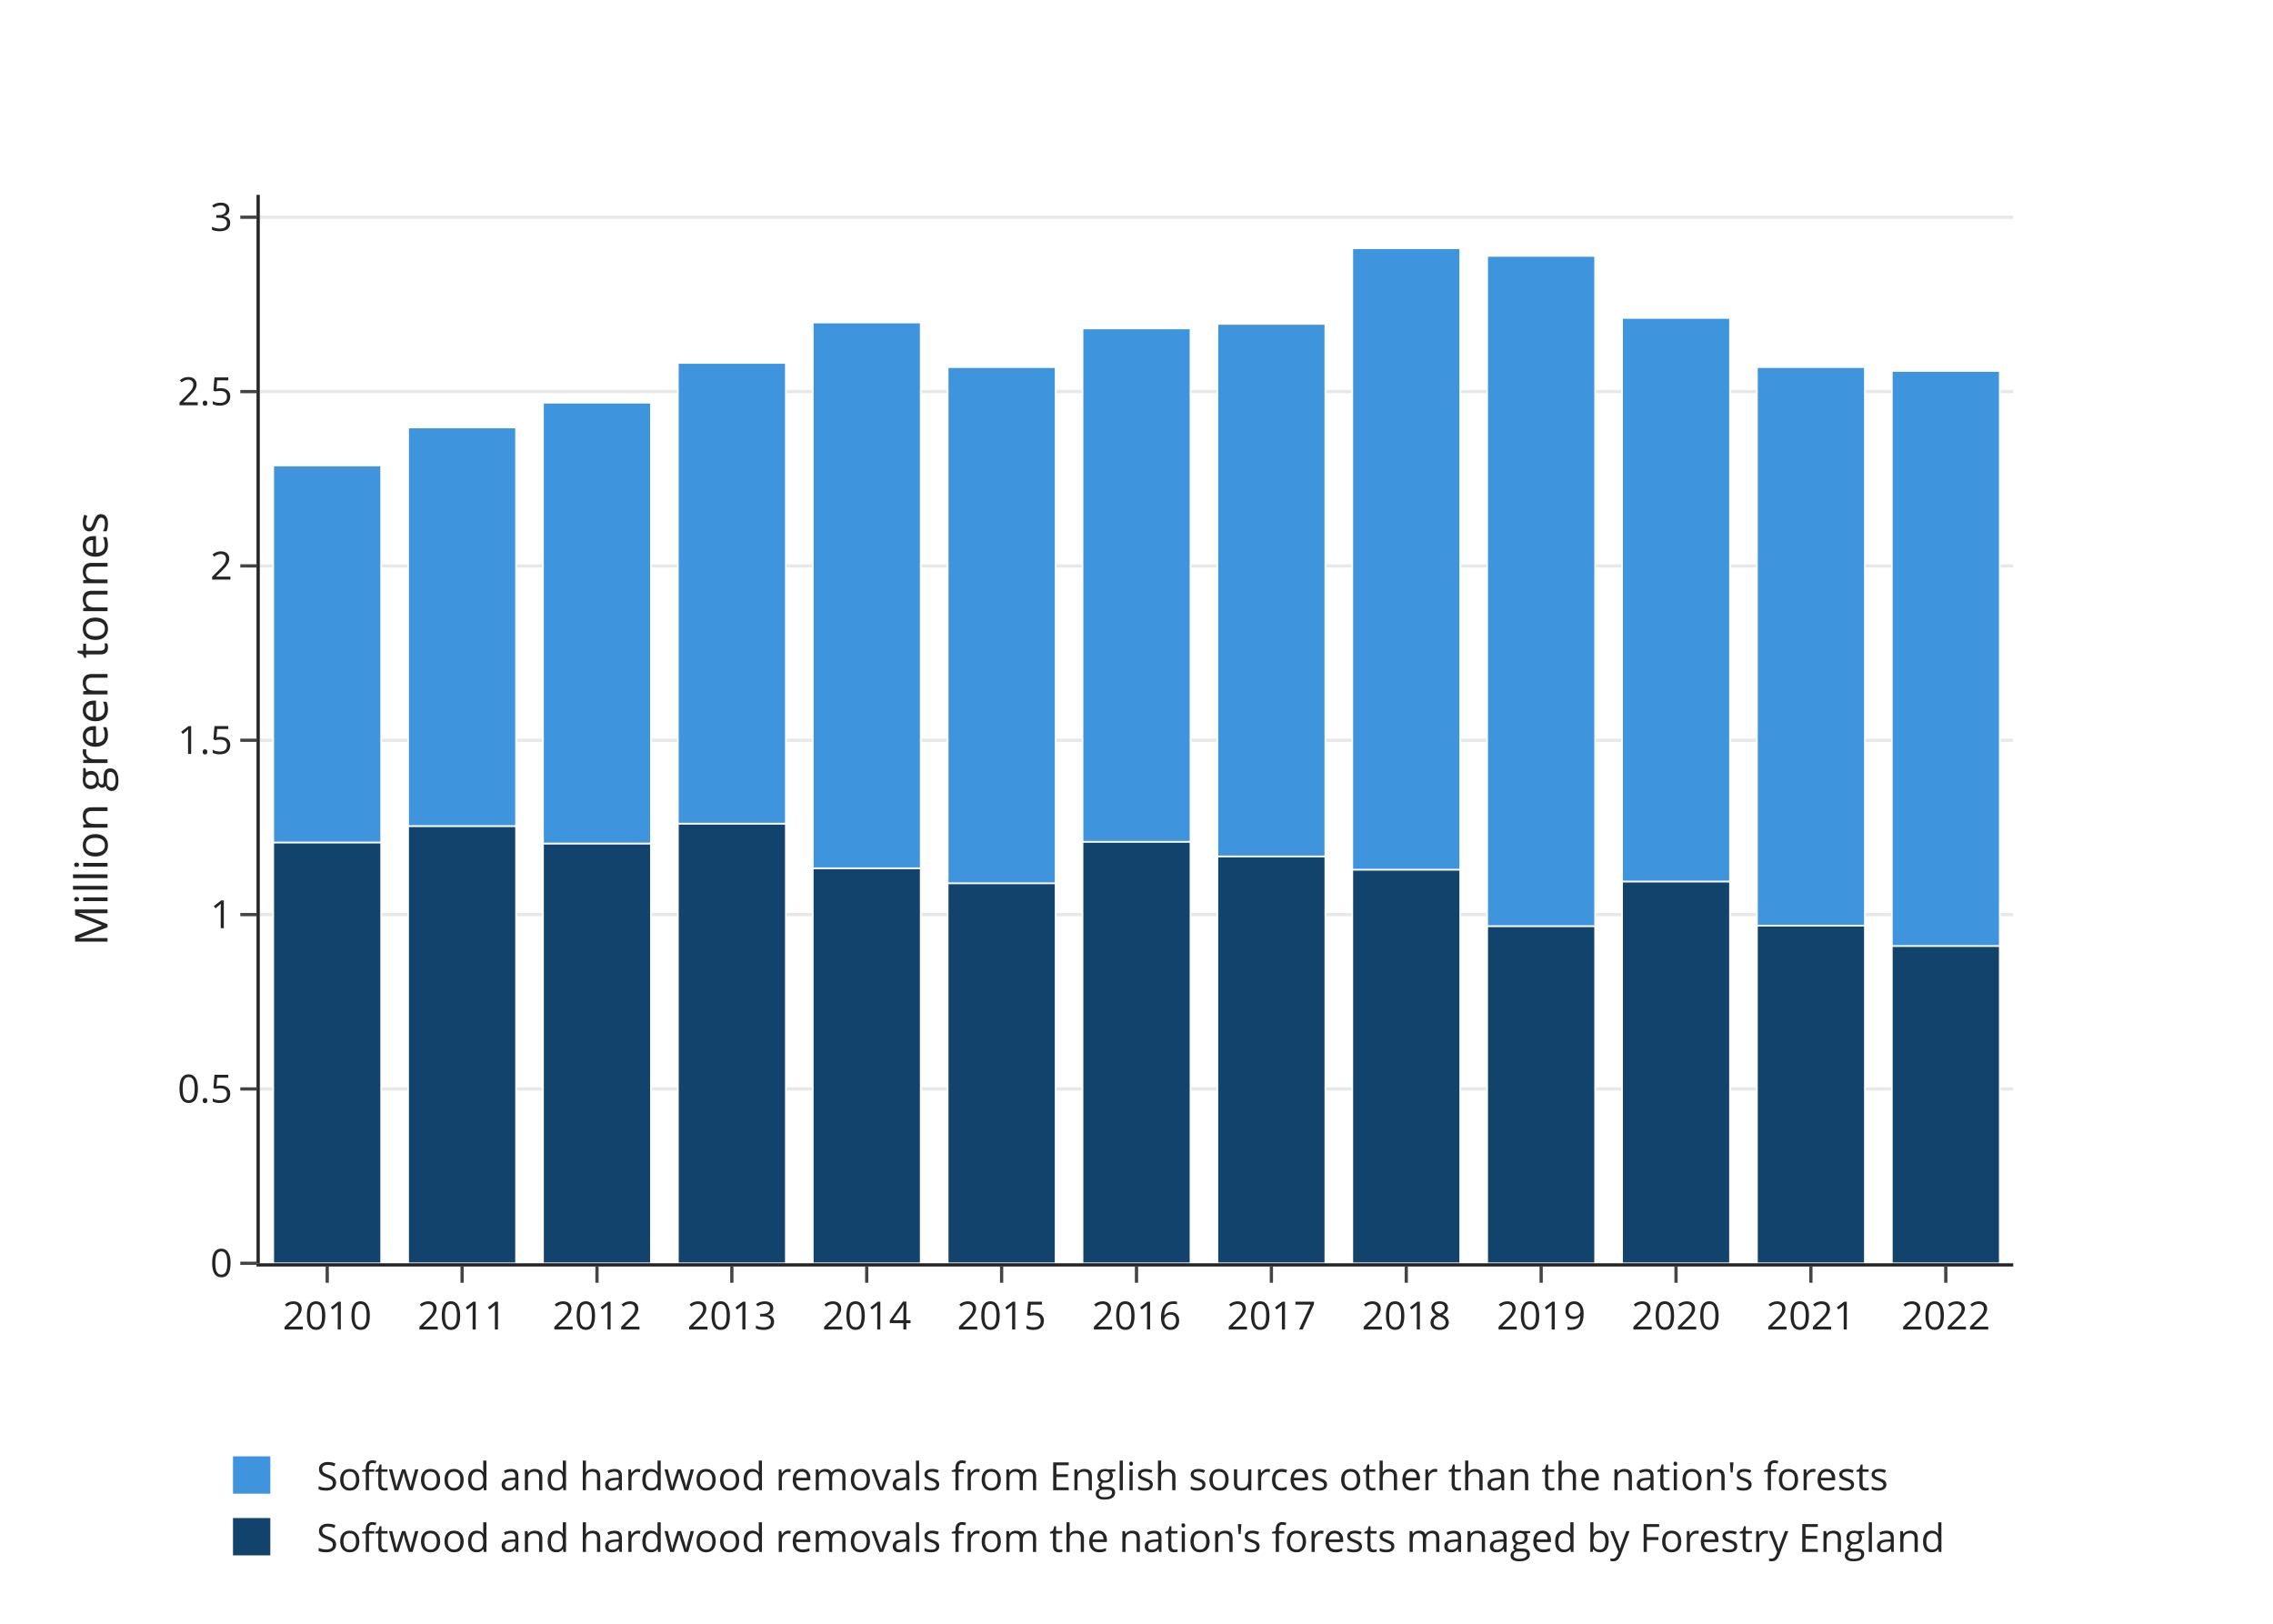
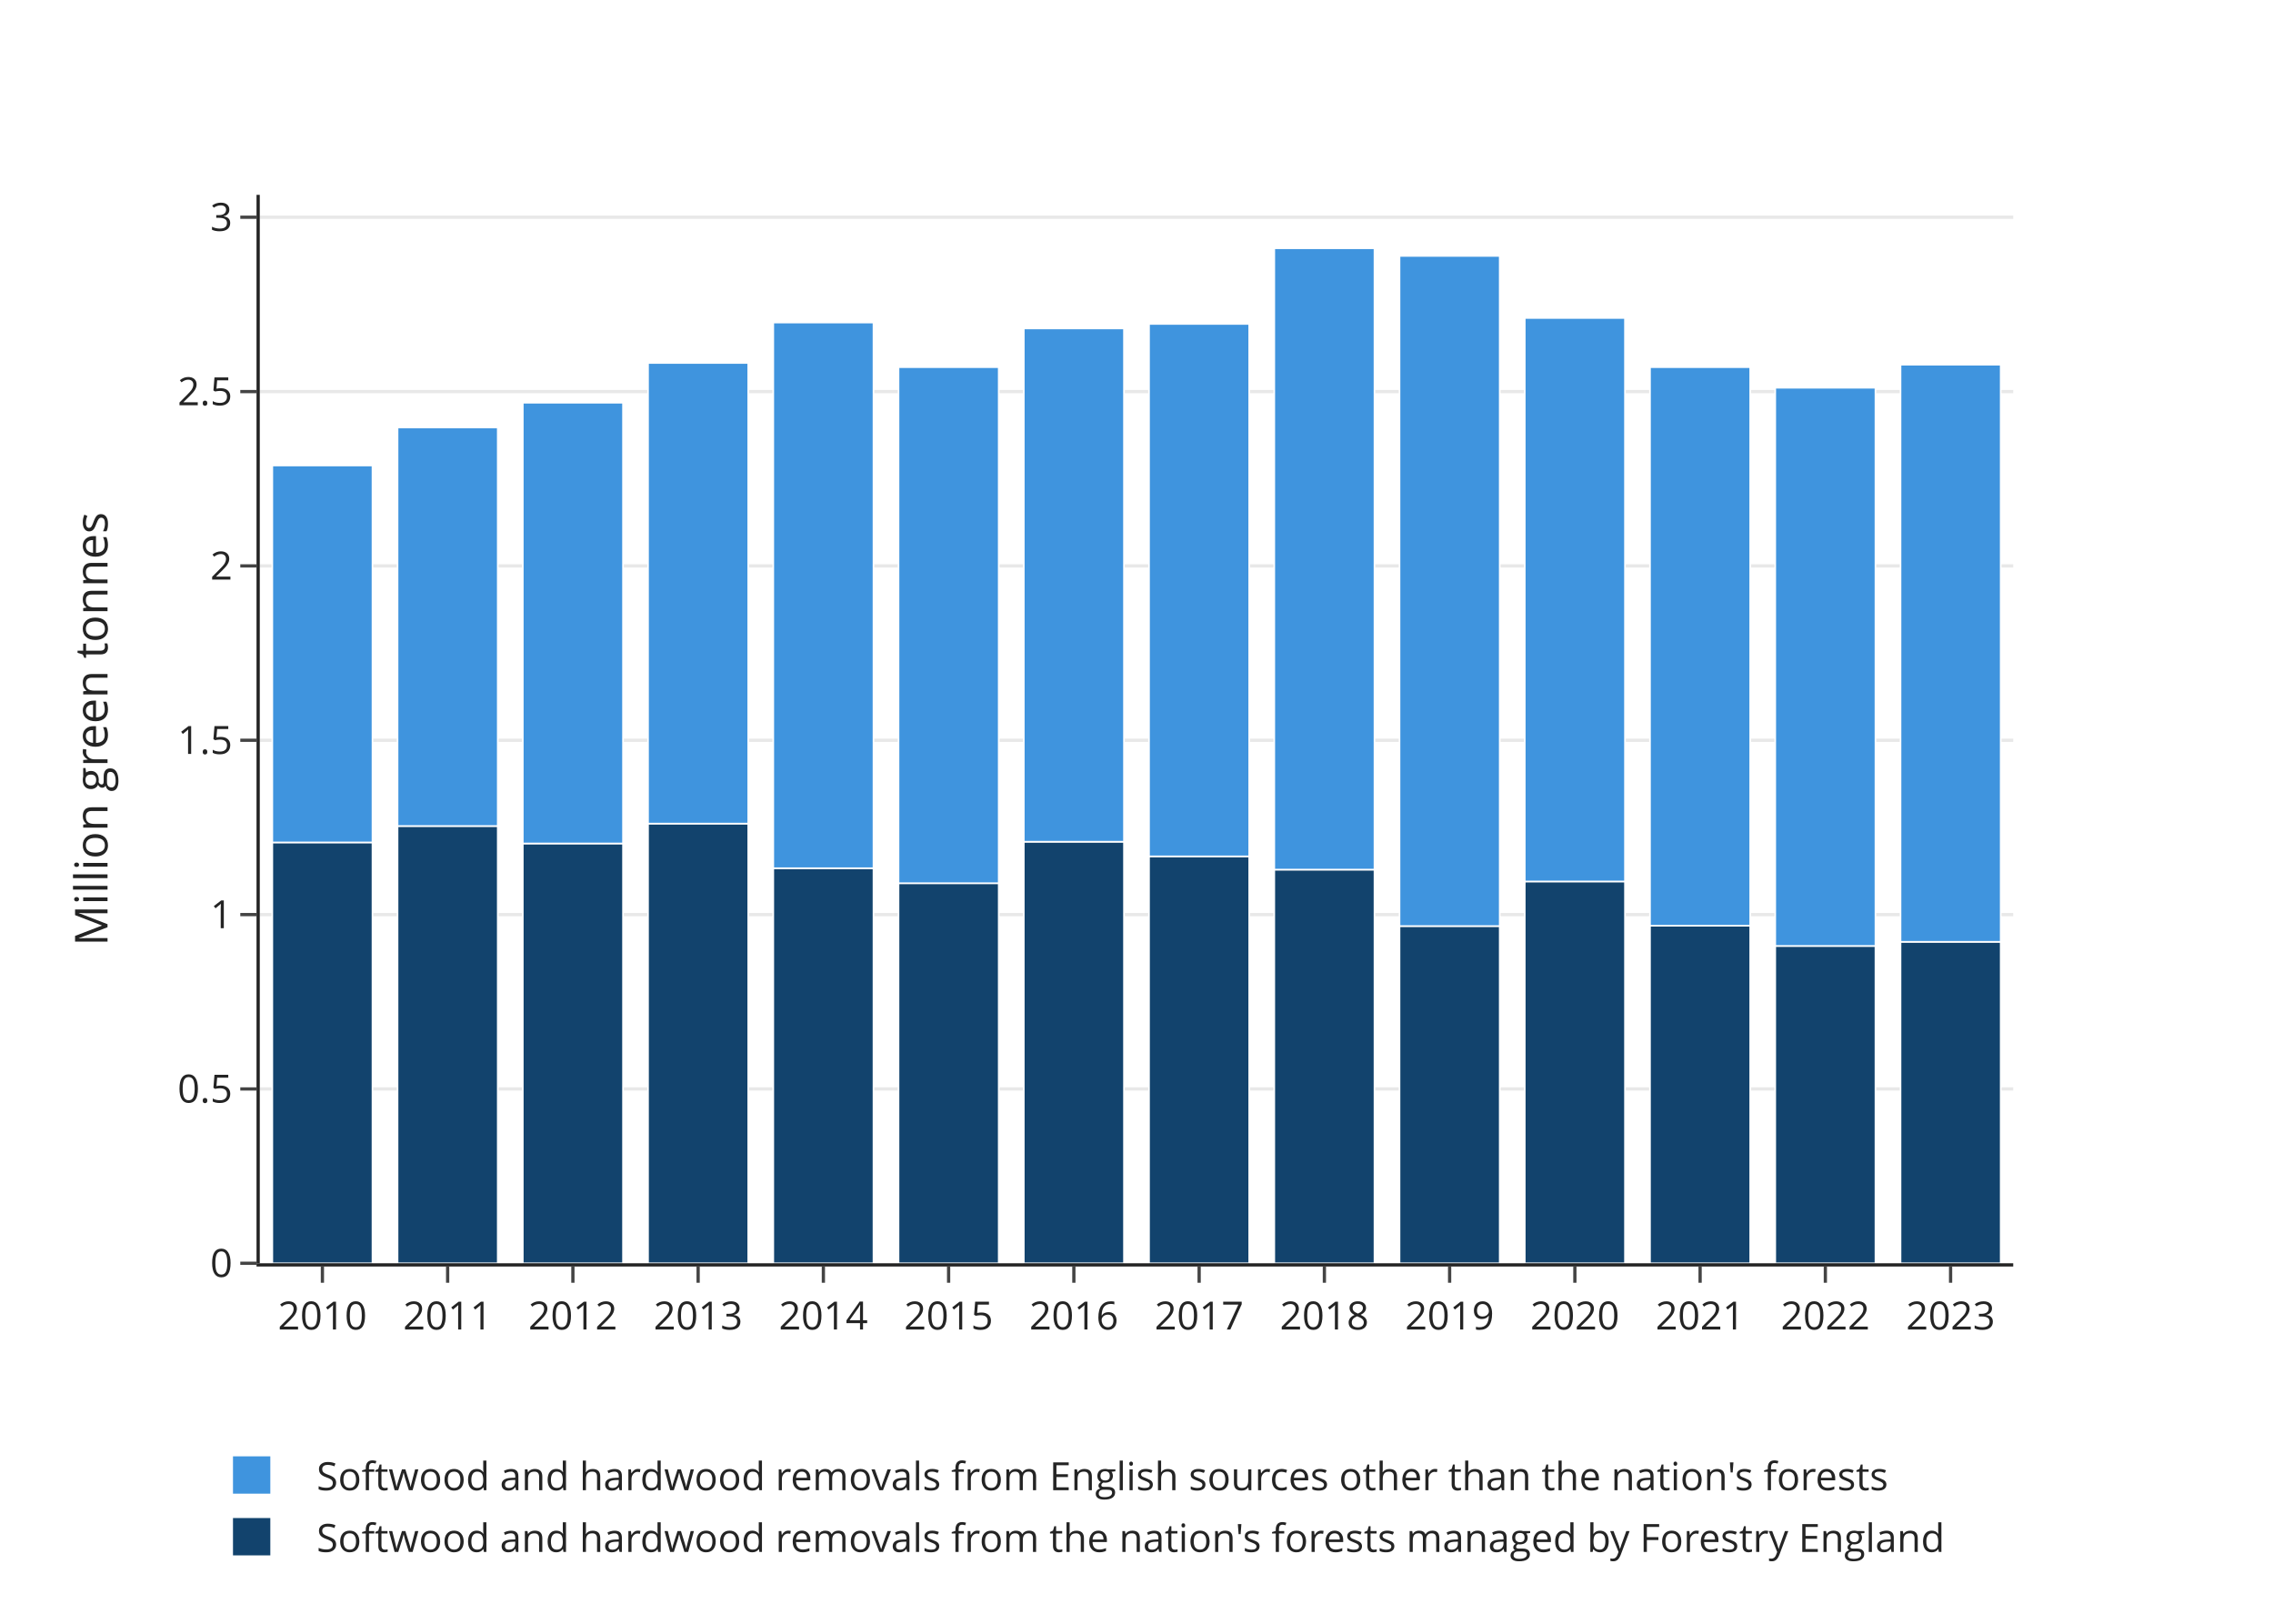
<svg xmlns="http://www.w3.org/2000/svg" class="main-svg" width="700" height="500" style="" viewBox="0 0 700 500">
  <rect x="0" y="0" width="700" height="500" style="fill: rgb(255, 255, 255); fill-opacity: 1;" />
-   <defs id="defs-d0f15a">
+   <defs id="defs-a31f46">
    <g class="clips">
-       <clipPath id="clipd0f15axyplot" class="plotclip">
+       <clipPath id="clipa31f46xyplot" class="plotclip">
        <rect width="540" height="329" />
      </clipPath>
-       <clipPath class="axesclip" id="clipd0f15ax">
+       <clipPath class="axesclip" id="clipa31f46x">
        <rect x="80" y="0" width="540" height="500" />
      </clipPath>
-       <clipPath class="axesclip" id="clipd0f15ay">
+       <clipPath class="axesclip" id="clipa31f46y">
        <rect x="0" y="60" width="700" height="329" />
      </clipPath>
-       <clipPath class="axesclip" id="clipd0f15axy">
+       <clipPath class="axesclip" id="clipa31f46xy">
        <rect x="80" y="60" width="540" height="329" />
      </clipPath>
    </g>
    <g class="gradients" />
    <g class="patterns" />
  </defs>
  <g class="bglayer" />
  <g class="layer-below">
    <g class="imagelayer" />
    <g class="shapelayer" />
  </g>
  <g class="cartesianlayer">
    <g class="subplot xy">
      <g class="layer-subplot">
        <g class="shapelayer" />
        <g class="imagelayer" />
      </g>
      <g class="minor-gridlayer">
        <g class="x" />
        <g class="y" />
      </g>
      <g class="gridlayer">
        <g class="x" />
        <g class="y">
          <path class="ygrid crisp" transform="translate(0,335.32)" d="M80,0h540" style="stroke: rgb(232, 232, 232); stroke-opacity: 1; stroke-width: 1px;" />
          <path class="ygrid crisp" transform="translate(0,281.63)" d="M80,0h540" style="stroke: rgb(232, 232, 232); stroke-opacity: 1; stroke-width: 1px;" />
          <path class="ygrid crisp" transform="translate(0,227.95)" d="M80,0h540" style="stroke: rgb(232, 232, 232); stroke-opacity: 1; stroke-width: 1px;" />
          <path class="ygrid crisp" transform="translate(0,174.26)" d="M80,0h540" style="stroke: rgb(232, 232, 232); stroke-opacity: 1; stroke-width: 1px;" />
          <path class="ygrid crisp" transform="translate(0,120.58)" d="M80,0h540" style="stroke: rgb(232, 232, 232); stroke-opacity: 1; stroke-width: 1px;" />
          <path class="ygrid crisp" transform="translate(0,66.89)" d="M80,0h540" style="stroke: rgb(232, 232, 232); stroke-opacity: 1; stroke-width: 1px;" />
        </g>
      </g>
      <g class="zerolinelayer" />
      <g class="layer-between">
        <g class="shapelayer" />
        <g class="imagelayer" />
      </g>
      <path class="xlines-below" />
      <path class="ylines-below" />
      <g class="overlines-below" />
      <g class="xaxislayer-below" />
      <g class="yaxislayer-below" />
      <g class="overaxes-below" />
      <g class="overplot">
-         <g class="xy" transform="translate(80,60)" clip-path="url(#clipd0f15axyplot)">
+         <g class="xy" transform="translate(80,60)" clip-path="url(#clipa31f46xyplot)">
          <g class="barlayer mlayer">
            <g class="trace bars" style="opacity: 1;">
              <g class="points">
                <g class="point">
-                   <path d="M4.15,329V199.41H37.38V329Z" style="vector-effect: none; opacity: 1; stroke-width: 0.5px; fill: rgb(18, 67, 109); fill-opacity: 1; stroke: rgb(255, 255, 255); stroke-opacity: 1;" />
-                 </g>
-                 <g class="point">
-                   <path d="M45.69,329V194.36H78.92V329Z" style="vector-effect: none; opacity: 1; stroke-width: 0.5px; fill: rgb(18, 67, 109); fill-opacity: 1; stroke: rgb(255, 255, 255); stroke-opacity: 1;" />
-                 </g>
-                 <g class="point">
-                   <path d="M87.23,329V199.73H120.46V329Z" style="vector-effect: none; opacity: 1; stroke-width: 0.5px; fill: rgb(18, 67, 109); fill-opacity: 1; stroke: rgb(255, 255, 255); stroke-opacity: 1;" />
-                 </g>
-                 <g class="point">
-                   <path d="M128.77,329V193.61H162V329Z" style="vector-effect: none; opacity: 1; stroke-width: 0.5px; fill: rgb(18, 67, 109); fill-opacity: 1; stroke: rgb(255, 255, 255); stroke-opacity: 1;" />
-                 </g>
-                 <g class="point">
-                   <path d="M170.31,329V207.35H203.54V329Z" style="vector-effect: none; opacity: 1; stroke-width: 0.5px; fill: rgb(18, 67, 109); fill-opacity: 1; stroke: rgb(255, 255, 255); stroke-opacity: 1;" />
-                 </g>
-                 <g class="point">
-                   <path d="M211.85,329V211.97H245.08V329Z" style="vector-effect: none; opacity: 1; stroke-width: 0.5px; fill: rgb(18, 67, 109); fill-opacity: 1; stroke: rgb(255, 255, 255); stroke-opacity: 1;" />
-                 </g>
-                 <g class="point">
-                   <path d="M253.38,329V199.19H286.62V329Z" style="vector-effect: none; opacity: 1; stroke-width: 0.5px; fill: rgb(18, 67, 109); fill-opacity: 1; stroke: rgb(255, 255, 255); stroke-opacity: 1;" />
-                 </g>
-                 <g class="point">
-                   <path d="M294.92,329V203.7H328.15V329Z" style="vector-effect: none; opacity: 1; stroke-width: 0.5px; fill: rgb(18, 67, 109); fill-opacity: 1; stroke: rgb(255, 255, 255); stroke-opacity: 1;" />
-                 </g>
-                 <g class="point">
-                   <path d="M336.46,329V207.78H369.69V329Z" style="vector-effect: none; opacity: 1; stroke-width: 0.5px; fill: rgb(18, 67, 109); fill-opacity: 1; stroke: rgb(255, 255, 255); stroke-opacity: 1;" />
-                 </g>
-                 <g class="point">
-                   <path d="M378,329V225.17H411.23V329Z" style="vector-effect: none; opacity: 1; stroke-width: 0.5px; fill: rgb(18, 67, 109); fill-opacity: 1; stroke: rgb(255, 255, 255); stroke-opacity: 1;" />
-                 </g>
-                 <g class="point">
-                   <path d="M419.54,329V211.43H452.77V329Z" style="vector-effect: none; opacity: 1; stroke-width: 0.5px; fill: rgb(18, 67, 109); fill-opacity: 1; stroke: rgb(255, 255, 255); stroke-opacity: 1;" />
-                 </g>
-                 <g class="point">
-                   <path d="M461.08,329V225.07H494.31V329Z" style="vector-effect: none; opacity: 1; stroke-width: 0.5px; fill: rgb(18, 67, 109); fill-opacity: 1; stroke: rgb(255, 255, 255); stroke-opacity: 1;" />
-                 </g>
-                 <g class="point">
-                   <path d="M502.62,329V231.29H535.85V329Z" style="vector-effect: none; opacity: 1; stroke-width: 0.5px; fill: rgb(18, 67, 109); fill-opacity: 1; stroke: rgb(255, 255, 255); stroke-opacity: 1;" />
+                   <path d="M3.86,329V199.41H34.71V329Z" style="vector-effect: none; opacity: 1; stroke-width: 0.5px; fill: rgb(18, 67, 109); fill-opacity: 1; stroke: rgb(255, 255, 255); stroke-opacity: 1;" />
+                 </g>
+                 <g class="point">
+                   <path d="M42.43,329V194.36H73.29V329Z" style="vector-effect: none; opacity: 1; stroke-width: 0.5px; fill: rgb(18, 67, 109); fill-opacity: 1; stroke: rgb(255, 255, 255); stroke-opacity: 1;" />
+                 </g>
+                 <g class="point">
+                   <path d="M81,329V199.73H111.86V329Z" style="vector-effect: none; opacity: 1; stroke-width: 0.5px; fill: rgb(18, 67, 109); fill-opacity: 1; stroke: rgb(255, 255, 255); stroke-opacity: 1;" />
+                 </g>
+                 <g class="point">
+                   <path d="M119.57,329V193.61H150.43V329Z" style="vector-effect: none; opacity: 1; stroke-width: 0.5px; fill: rgb(18, 67, 109); fill-opacity: 1; stroke: rgb(255, 255, 255); stroke-opacity: 1;" />
+                 </g>
+                 <g class="point">
+                   <path d="M158.14,329V207.35H189V329Z" style="vector-effect: none; opacity: 1; stroke-width: 0.5px; fill: rgb(18, 67, 109); fill-opacity: 1; stroke: rgb(255, 255, 255); stroke-opacity: 1;" />
+                 </g>
+                 <g class="point">
+                   <path d="M196.71,329V211.97H227.57V329Z" style="vector-effect: none; opacity: 1; stroke-width: 0.5px; fill: rgb(18, 67, 109); fill-opacity: 1; stroke: rgb(255, 255, 255); stroke-opacity: 1;" />
+                 </g>
+                 <g class="point">
+                   <path d="M235.29,329V199.19H266.14V329Z" style="vector-effect: none; opacity: 1; stroke-width: 0.5px; fill: rgb(18, 67, 109); fill-opacity: 1; stroke: rgb(255, 255, 255); stroke-opacity: 1;" />
+                 </g>
+                 <g class="point">
+                   <path d="M273.86,329V203.7H304.71V329Z" style="vector-effect: none; opacity: 1; stroke-width: 0.5px; fill: rgb(18, 67, 109); fill-opacity: 1; stroke: rgb(255, 255, 255); stroke-opacity: 1;" />
+                 </g>
+                 <g class="point">
+                   <path d="M312.43,329V207.78H343.29V329Z" style="vector-effect: none; opacity: 1; stroke-width: 0.5px; fill: rgb(18, 67, 109); fill-opacity: 1; stroke: rgb(255, 255, 255); stroke-opacity: 1;" />
+                 </g>
+                 <g class="point">
+                   <path d="M351,329V225.17H381.86V329Z" style="vector-effect: none; opacity: 1; stroke-width: 0.5px; fill: rgb(18, 67, 109); fill-opacity: 1; stroke: rgb(255, 255, 255); stroke-opacity: 1;" />
+                 </g>
+                 <g class="point">
+                   <path d="M389.57,329V211.43H420.43V329Z" style="vector-effect: none; opacity: 1; stroke-width: 0.5px; fill: rgb(18, 67, 109); fill-opacity: 1; stroke: rgb(255, 255, 255); stroke-opacity: 1;" />
+                 </g>
+                 <g class="point">
+                   <path d="M428.14,329V225.07H459V329Z" style="vector-effect: none; opacity: 1; stroke-width: 0.5px; fill: rgb(18, 67, 109); fill-opacity: 1; stroke: rgb(255, 255, 255); stroke-opacity: 1;" />
+                 </g>
+                 <g class="point">
+                   <path d="M466.71,329V231.29H497.57V329Z" style="vector-effect: none; opacity: 1; stroke-width: 0.5px; fill: rgb(18, 67, 109); fill-opacity: 1; stroke: rgb(255, 255, 255); stroke-opacity: 1;" />
+                 </g>
+                 <g class="point">
+                   <path d="M505.29,329V230.01H536.14V329Z" style="vector-effect: none; opacity: 1; stroke-width: 0.5px; fill: rgb(18, 67, 109); fill-opacity: 1; stroke: rgb(255, 255, 255); stroke-opacity: 1;" />
                </g>
              </g>
            </g>
            <g class="trace bars" style="opacity: 1;">
              <g class="points">
                <g class="point">
-                   <path d="M4.15,199.41V83.34H37.38V199.41Z" style="vector-effect: none; opacity: 1; stroke-width: 0.5px; fill: rgb(63, 148, 222); fill-opacity: 1; stroke: rgb(255, 255, 255); stroke-opacity: 1;" />
-                 </g>
-                 <g class="point">
-                   <path d="M45.69,194.36V71.64H78.92V194.36Z" style="vector-effect: none; opacity: 1; stroke-width: 0.5px; fill: rgb(63, 148, 222); fill-opacity: 1; stroke: rgb(255, 255, 255); stroke-opacity: 1;" />
-                 </g>
-                 <g class="point">
-                   <path d="M87.23,199.73V64.01H120.46V199.73Z" style="vector-effect: none; opacity: 1; stroke-width: 0.5px; fill: rgb(63, 148, 222); fill-opacity: 1; stroke: rgb(255, 255, 255); stroke-opacity: 1;" />
-                 </g>
-                 <g class="point">
-                   <path d="M128.77,193.61V51.77H162V193.61Z" style="vector-effect: none; opacity: 1; stroke-width: 0.5px; fill: rgb(63, 148, 222); fill-opacity: 1; stroke: rgb(255, 255, 255); stroke-opacity: 1;" />
-                 </g>
-                 <g class="point">
-                   <path d="M170.31,207.35V39.32H203.54V207.35Z" style="vector-effect: none; opacity: 1; stroke-width: 0.5px; fill: rgb(63, 148, 222); fill-opacity: 1; stroke: rgb(255, 255, 255); stroke-opacity: 1;" />
-                 </g>
-                 <g class="point">
-                   <path d="M211.85,211.97V53.06H245.08V211.97Z" style="vector-effect: none; opacity: 1; stroke-width: 0.5px; fill: rgb(63, 148, 222); fill-opacity: 1; stroke: rgb(255, 255, 255); stroke-opacity: 1;" />
-                 </g>
-                 <g class="point">
-                   <path d="M253.38,199.19V41.14H286.62V199.19Z" style="vector-effect: none; opacity: 1; stroke-width: 0.5px; fill: rgb(63, 148, 222); fill-opacity: 1; stroke: rgb(255, 255, 255); stroke-opacity: 1;" />
-                 </g>
-                 <g class="point">
-                   <path d="M294.92,203.7V39.75H328.15V203.7Z" style="vector-effect: none; opacity: 1; stroke-width: 0.5px; fill: rgb(63, 148, 222); fill-opacity: 1; stroke: rgb(255, 255, 255); stroke-opacity: 1;" />
-                 </g>
-                 <g class="point">
-                   <path d="M336.46,207.78V16.45H369.69V207.78Z" style="vector-effect: none; opacity: 1; stroke-width: 0.5px; fill: rgb(63, 148, 222); fill-opacity: 1; stroke: rgb(255, 255, 255); stroke-opacity: 1;" />
-                 </g>
-                 <g class="point">
-                   <path d="M378,225.17V18.81H411.23V225.17Z" style="vector-effect: none; opacity: 1; stroke-width: 0.5px; fill: rgb(63, 148, 222); fill-opacity: 1; stroke: rgb(255, 255, 255); stroke-opacity: 1;" />
-                 </g>
-                 <g class="point">
-                   <path d="M419.54,211.43V37.92H452.77V211.43Z" style="vector-effect: none; opacity: 1; stroke-width: 0.5px; fill: rgb(63, 148, 222); fill-opacity: 1; stroke: rgb(255, 255, 255); stroke-opacity: 1;" />
-                 </g>
-                 <g class="point">
-                   <path d="M461.08,225.07V53.06H494.31V225.07Z" style="vector-effect: none; opacity: 1; stroke-width: 0.5px; fill: rgb(63, 148, 222); fill-opacity: 1; stroke: rgb(255, 255, 255); stroke-opacity: 1;" />
-                 </g>
-                 <g class="point">
-                   <path d="M502.62,231.29V54.24H535.85V231.29Z" style="vector-effect: none; opacity: 1; stroke-width: 0.5px; fill: rgb(63, 148, 222); fill-opacity: 1; stroke: rgb(255, 255, 255); stroke-opacity: 1;" />
+                   <path d="M3.86,199.41V83.34H34.71V199.41Z" style="vector-effect: none; opacity: 1; stroke-width: 0.5px; fill: rgb(63, 148, 222); fill-opacity: 1; stroke: rgb(255, 255, 255); stroke-opacity: 1;" />
+                 </g>
+                 <g class="point">
+                   <path d="M42.43,194.36V71.64H73.29V194.36Z" style="vector-effect: none; opacity: 1; stroke-width: 0.5px; fill: rgb(63, 148, 222); fill-opacity: 1; stroke: rgb(255, 255, 255); stroke-opacity: 1;" />
+                 </g>
+                 <g class="point">
+                   <path d="M81,199.73V64.01H111.86V199.73Z" style="vector-effect: none; opacity: 1; stroke-width: 0.5px; fill: rgb(63, 148, 222); fill-opacity: 1; stroke: rgb(255, 255, 255); stroke-opacity: 1;" />
+                 </g>
+                 <g class="point">
+                   <path d="M119.57,193.61V51.77H150.43V193.61Z" style="vector-effect: none; opacity: 1; stroke-width: 0.5px; fill: rgb(63, 148, 222); fill-opacity: 1; stroke: rgb(255, 255, 255); stroke-opacity: 1;" />
+                 </g>
+                 <g class="point">
+                   <path d="M158.14,207.35V39.32H189V207.35Z" style="vector-effect: none; opacity: 1; stroke-width: 0.5px; fill: rgb(63, 148, 222); fill-opacity: 1; stroke: rgb(255, 255, 255); stroke-opacity: 1;" />
+                 </g>
+                 <g class="point">
+                   <path d="M196.71,211.97V53.06H227.57V211.97Z" style="vector-effect: none; opacity: 1; stroke-width: 0.5px; fill: rgb(63, 148, 222); fill-opacity: 1; stroke: rgb(255, 255, 255); stroke-opacity: 1;" />
+                 </g>
+                 <g class="point">
+                   <path d="M235.29,199.19V41.14H266.14V199.19Z" style="vector-effect: none; opacity: 1; stroke-width: 0.5px; fill: rgb(63, 148, 222); fill-opacity: 1; stroke: rgb(255, 255, 255); stroke-opacity: 1;" />
+                 </g>
+                 <g class="point">
+                   <path d="M273.86,203.7V39.75H304.71V203.7Z" style="vector-effect: none; opacity: 1; stroke-width: 0.5px; fill: rgb(63, 148, 222); fill-opacity: 1; stroke: rgb(255, 255, 255); stroke-opacity: 1;" />
+                 </g>
+                 <g class="point">
+                   <path d="M312.43,207.78V16.45H343.29V207.78Z" style="vector-effect: none; opacity: 1; stroke-width: 0.5px; fill: rgb(63, 148, 222); fill-opacity: 1; stroke: rgb(255, 255, 255); stroke-opacity: 1;" />
+                 </g>
+                 <g class="point">
+                   <path d="M351,225.17V18.81H381.86V225.17Z" style="vector-effect: none; opacity: 1; stroke-width: 0.5px; fill: rgb(63, 148, 222); fill-opacity: 1; stroke: rgb(255, 255, 255); stroke-opacity: 1;" />
+                 </g>
+                 <g class="point">
+                   <path d="M389.57,211.43V37.92H420.43V211.43Z" style="vector-effect: none; opacity: 1; stroke-width: 0.5px; fill: rgb(63, 148, 222); fill-opacity: 1; stroke: rgb(255, 255, 255); stroke-opacity: 1;" />
+                 </g>
+                 <g class="point">
+                   <path d="M428.14,225.07V53.06H459V225.07Z" style="vector-effect: none; opacity: 1; stroke-width: 0.5px; fill: rgb(63, 148, 222); fill-opacity: 1; stroke: rgb(255, 255, 255); stroke-opacity: 1;" />
+                 </g>
+                 <g class="point">
+                   <path d="M466.71,231.29V59.4H497.57V231.29Z" style="vector-effect: none; opacity: 1; stroke-width: 0.5px; fill: rgb(63, 148, 222); fill-opacity: 1; stroke: rgb(255, 255, 255); stroke-opacity: 1;" />
+                 </g>
+                 <g class="point">
+                   <path d="M505.29,230.01V52.31H536.14V230.01Z" style="vector-effect: none; opacity: 1; stroke-width: 0.5px; fill: rgb(63, 148, 222); fill-opacity: 1; stroke: rgb(255, 255, 255); stroke-opacity: 1;" />
                </g>
              </g>
            </g>
          </g>
        </g>
      </g>
      <path class="xlines-above crisp" d="M79,389.5H620" style="fill: none; stroke-width: 1px; stroke: rgb(36, 36, 36); stroke-opacity: 1;" />
      <path class="ylines-above crisp" d="M79.5,60V389" style="fill: none; stroke-width: 1px; stroke: rgb(36, 36, 36); stroke-opacity: 1;" />
      <g class="overlines-above" />
      <g class="xaxislayer-above">
-         <path class="xtick ticks crisp" d="M0,390v5" transform="translate(100.77,0)" style="stroke: rgb(68, 68, 68); stroke-opacity: 1; stroke-width: 1px;" />
-         <path class="xtick ticks crisp" d="M0,390v5" transform="translate(142.31,0)" style="stroke: rgb(68, 68, 68); stroke-opacity: 1; stroke-width: 1px;" />
-         <path class="xtick ticks crisp" d="M0,390v5" transform="translate(183.85,0)" style="stroke: rgb(68, 68, 68); stroke-opacity: 1; stroke-width: 1px;" />
-         <path class="xtick ticks crisp" d="M0,390v5" transform="translate(225.38,0)" style="stroke: rgb(68, 68, 68); stroke-opacity: 1; stroke-width: 1px;" />
-         <path class="xtick ticks crisp" d="M0,390v5" transform="translate(266.92,0)" style="stroke: rgb(68, 68, 68); stroke-opacity: 1; stroke-width: 1px;" />
-         <path class="xtick ticks crisp" d="M0,390v5" transform="translate(308.46,0)" style="stroke: rgb(68, 68, 68); stroke-opacity: 1; stroke-width: 1px;" />
-         <path class="xtick ticks crisp" d="M0,390v5" transform="translate(350,0)" style="stroke: rgb(68, 68, 68); stroke-opacity: 1; stroke-width: 1px;" />
-         <path class="xtick ticks crisp" d="M0,390v5" transform="translate(391.54,0)" style="stroke: rgb(68, 68, 68); stroke-opacity: 1; stroke-width: 1px;" />
-         <path class="xtick ticks crisp" d="M0,390v5" transform="translate(433.08,0)" style="stroke: rgb(68, 68, 68); stroke-opacity: 1; stroke-width: 1px;" />
-         <path class="xtick ticks crisp" d="M0,390v5" transform="translate(474.62,0)" style="stroke: rgb(68, 68, 68); stroke-opacity: 1; stroke-width: 1px;" />
-         <path class="xtick ticks crisp" d="M0,390v5" transform="translate(516.15,0)" style="stroke: rgb(68, 68, 68); stroke-opacity: 1; stroke-width: 1px;" />
-         <path class="xtick ticks crisp" d="M0,390v5" transform="translate(557.69,0)" style="stroke: rgb(68, 68, 68); stroke-opacity: 1; stroke-width: 1px;" />
-         <path class="xtick ticks crisp" d="M0,390v5" transform="translate(599.23,0)" style="stroke: rgb(68, 68, 68); stroke-opacity: 1; stroke-width: 1px;" />
-         <g class="xtick">
-           <text text-anchor="middle" x="0" y="409.4" transform="translate(100.77,0)" style="font-family: 'Open Sans', verdana, arial, sans-serif; font-size: 12px; fill: rgb(36, 36, 36); fill-opacity: 1; white-space: pre; opacity: 1;">2010</text>
-         </g>
-         <g class="xtick">
-           <text text-anchor="middle" x="0" y="409.4" style="font-family: 'Open Sans', verdana, arial, sans-serif; font-size: 12px; fill: rgb(36, 36, 36); fill-opacity: 1; white-space: pre; opacity: 1;" transform="translate(142.31,0)">2011</text>
-         </g>
-         <g class="xtick">
-           <text text-anchor="middle" x="0" y="409.4" style="font-family: 'Open Sans', verdana, arial, sans-serif; font-size: 12px; fill: rgb(36, 36, 36); fill-opacity: 1; white-space: pre; opacity: 1;" transform="translate(183.85,0)">2012</text>
-         </g>
-         <g class="xtick">
-           <text text-anchor="middle" x="0" y="409.4" style="font-family: 'Open Sans', verdana, arial, sans-serif; font-size: 12px; fill: rgb(36, 36, 36); fill-opacity: 1; white-space: pre; opacity: 1;" transform="translate(225.38,0)">2013</text>
-         </g>
-         <g class="xtick">
-           <text text-anchor="middle" x="0" y="409.4" style="font-family: 'Open Sans', verdana, arial, sans-serif; font-size: 12px; fill: rgb(36, 36, 36); fill-opacity: 1; white-space: pre; opacity: 1;" transform="translate(266.92,0)">2014</text>
-         </g>
-         <g class="xtick">
-           <text text-anchor="middle" x="0" y="409.4" style="font-family: 'Open Sans', verdana, arial, sans-serif; font-size: 12px; fill: rgb(36, 36, 36); fill-opacity: 1; white-space: pre; opacity: 1;" transform="translate(308.46,0)">2015</text>
-         </g>
-         <g class="xtick">
-           <text text-anchor="middle" x="0" y="409.4" style="font-family: 'Open Sans', verdana, arial, sans-serif; font-size: 12px; fill: rgb(36, 36, 36); fill-opacity: 1; white-space: pre; opacity: 1;" transform="translate(350,0)">2016</text>
-         </g>
-         <g class="xtick">
-           <text text-anchor="middle" x="0" y="409.4" style="font-family: 'Open Sans', verdana, arial, sans-serif; font-size: 12px; fill: rgb(36, 36, 36); fill-opacity: 1; white-space: pre; opacity: 1;" transform="translate(391.54,0)">2017</text>
-         </g>
-         <g class="xtick">
-           <text text-anchor="middle" x="0" y="409.4" style="font-family: 'Open Sans', verdana, arial, sans-serif; font-size: 12px; fill: rgb(36, 36, 36); fill-opacity: 1; white-space: pre; opacity: 1;" transform="translate(433.08,0)">2018</text>
-         </g>
-         <g class="xtick">
-           <text text-anchor="middle" x="0" y="409.4" style="font-family: 'Open Sans', verdana, arial, sans-serif; font-size: 12px; fill: rgb(36, 36, 36); fill-opacity: 1; white-space: pre; opacity: 1;" transform="translate(474.62,0)">2019</text>
-         </g>
-         <g class="xtick">
-           <text text-anchor="middle" x="0" y="409.4" style="font-family: 'Open Sans', verdana, arial, sans-serif; font-size: 12px; fill: rgb(36, 36, 36); fill-opacity: 1; white-space: pre; opacity: 1;" transform="translate(516.15,0)">2020</text>
-         </g>
-         <g class="xtick">
-           <text text-anchor="middle" x="0" y="409.4" style="font-family: 'Open Sans', verdana, arial, sans-serif; font-size: 12px; fill: rgb(36, 36, 36); fill-opacity: 1; white-space: pre; opacity: 1;" transform="translate(557.69,0)">2021</text>
-         </g>
-         <g class="xtick">
-           <text text-anchor="middle" x="0" y="409.4" style="font-family: 'Open Sans', verdana, arial, sans-serif; font-size: 12px; fill: rgb(36, 36, 36); fill-opacity: 1; white-space: pre; opacity: 1;" transform="translate(599.23,0)">2022</text>
+         <path class="xtick ticks crisp" d="M0,390v5" transform="translate(99.29,0)" style="stroke: rgb(68, 68, 68); stroke-opacity: 1; stroke-width: 1px;" />
+         <path class="xtick ticks crisp" d="M0,390v5" transform="translate(137.86,0)" style="stroke: rgb(68, 68, 68); stroke-opacity: 1; stroke-width: 1px;" />
+         <path class="xtick ticks crisp" d="M0,390v5" transform="translate(176.43,0)" style="stroke: rgb(68, 68, 68); stroke-opacity: 1; stroke-width: 1px;" />
+         <path class="xtick ticks crisp" d="M0,390v5" transform="translate(215,0)" style="stroke: rgb(68, 68, 68); stroke-opacity: 1; stroke-width: 1px;" />
+         <path class="xtick ticks crisp" d="M0,390v5" transform="translate(253.57,0)" style="stroke: rgb(68, 68, 68); stroke-opacity: 1; stroke-width: 1px;" />
+         <path class="xtick ticks crisp" d="M0,390v5" transform="translate(292.14,0)" style="stroke: rgb(68, 68, 68); stroke-opacity: 1; stroke-width: 1px;" />
+         <path class="xtick ticks crisp" d="M0,390v5" transform="translate(330.71,0)" style="stroke: rgb(68, 68, 68); stroke-opacity: 1; stroke-width: 1px;" />
+         <path class="xtick ticks crisp" d="M0,390v5" transform="translate(369.29,0)" style="stroke: rgb(68, 68, 68); stroke-opacity: 1; stroke-width: 1px;" />
+         <path class="xtick ticks crisp" d="M0,390v5" transform="translate(407.86,0)" style="stroke: rgb(68, 68, 68); stroke-opacity: 1; stroke-width: 1px;" />
+         <path class="xtick ticks crisp" d="M0,390v5" transform="translate(446.43,0)" style="stroke: rgb(68, 68, 68); stroke-opacity: 1; stroke-width: 1px;" />
+         <path class="xtick ticks crisp" d="M0,390v5" transform="translate(485,0)" style="stroke: rgb(68, 68, 68); stroke-opacity: 1; stroke-width: 1px;" />
+         <path class="xtick ticks crisp" d="M0,390v5" transform="translate(523.57,0)" style="stroke: rgb(68, 68, 68); stroke-opacity: 1; stroke-width: 1px;" />
+         <path class="xtick ticks crisp" d="M0,390v5" transform="translate(562.14,0)" style="stroke: rgb(68, 68, 68); stroke-opacity: 1; stroke-width: 1px;" />
+         <path class="xtick ticks crisp" d="M0,390v5" transform="translate(600.71,0)" style="stroke: rgb(68, 68, 68); stroke-opacity: 1; stroke-width: 1px;" />
+         <g class="xtick">
+           <text text-anchor="middle" x="0" y="409.4" transform="translate(99.29,0)" style="font-family: 'Open Sans', verdana, arial, sans-serif; font-size: 12px; fill: rgb(36, 36, 36); fill-opacity: 1; white-space: pre; opacity: 1;">2010</text>
+         </g>
+         <g class="xtick">
+           <text text-anchor="middle" x="0" y="409.4" style="font-family: 'Open Sans', verdana, arial, sans-serif; font-size: 12px; fill: rgb(36, 36, 36); fill-opacity: 1; white-space: pre; opacity: 1;" transform="translate(137.86,0)">2011</text>
+         </g>
+         <g class="xtick">
+           <text text-anchor="middle" x="0" y="409.4" style="font-family: 'Open Sans', verdana, arial, sans-serif; font-size: 12px; fill: rgb(36, 36, 36); fill-opacity: 1; white-space: pre; opacity: 1;" transform="translate(176.43,0)">2012</text>
+         </g>
+         <g class="xtick">
+           <text text-anchor="middle" x="0" y="409.4" style="font-family: 'Open Sans', verdana, arial, sans-serif; font-size: 12px; fill: rgb(36, 36, 36); fill-opacity: 1; white-space: pre; opacity: 1;" transform="translate(215,0)">2013</text>
+         </g>
+         <g class="xtick">
+           <text text-anchor="middle" x="0" y="409.4" style="font-family: 'Open Sans', verdana, arial, sans-serif; font-size: 12px; fill: rgb(36, 36, 36); fill-opacity: 1; white-space: pre; opacity: 1;" transform="translate(253.57,0)">2014</text>
+         </g>
+         <g class="xtick">
+           <text text-anchor="middle" x="0" y="409.4" style="font-family: 'Open Sans', verdana, arial, sans-serif; font-size: 12px; fill: rgb(36, 36, 36); fill-opacity: 1; white-space: pre; opacity: 1;" transform="translate(292.14,0)">2015</text>
+         </g>
+         <g class="xtick">
+           <text text-anchor="middle" x="0" y="409.4" style="font-family: 'Open Sans', verdana, arial, sans-serif; font-size: 12px; fill: rgb(36, 36, 36); fill-opacity: 1; white-space: pre; opacity: 1;" transform="translate(330.71,0)">2016</text>
+         </g>
+         <g class="xtick">
+           <text text-anchor="middle" x="0" y="409.4" style="font-family: 'Open Sans', verdana, arial, sans-serif; font-size: 12px; fill: rgb(36, 36, 36); fill-opacity: 1; white-space: pre; opacity: 1;" transform="translate(369.29,0)">2017</text>
+         </g>
+         <g class="xtick">
+           <text text-anchor="middle" x="0" y="409.4" style="font-family: 'Open Sans', verdana, arial, sans-serif; font-size: 12px; fill: rgb(36, 36, 36); fill-opacity: 1; white-space: pre; opacity: 1;" transform="translate(407.86,0)">2018</text>
+         </g>
+         <g class="xtick">
+           <text text-anchor="middle" x="0" y="409.4" style="font-family: 'Open Sans', verdana, arial, sans-serif; font-size: 12px; fill: rgb(36, 36, 36); fill-opacity: 1; white-space: pre; opacity: 1;" transform="translate(446.43,0)">2019</text>
+         </g>
+         <g class="xtick">
+           <text text-anchor="middle" x="0" y="409.4" style="font-family: 'Open Sans', verdana, arial, sans-serif; font-size: 12px; fill: rgb(36, 36, 36); fill-opacity: 1; white-space: pre; opacity: 1;" transform="translate(485,0)">2020</text>
+         </g>
+         <g class="xtick">
+           <text text-anchor="middle" x="0" y="409.4" style="font-family: 'Open Sans', verdana, arial, sans-serif; font-size: 12px; fill: rgb(36, 36, 36); fill-opacity: 1; white-space: pre; opacity: 1;" transform="translate(523.57,0)">2021</text>
+         </g>
+         <g class="xtick">
+           <text text-anchor="middle" x="0" y="409.4" style="font-family: 'Open Sans', verdana, arial, sans-serif; font-size: 12px; fill: rgb(36, 36, 36); fill-opacity: 1; white-space: pre; opacity: 1;" transform="translate(562.14,0)">2022</text>
+         </g>
+         <g class="xtick">
+           <text text-anchor="middle" x="0" y="409.4" style="font-family: 'Open Sans', verdana, arial, sans-serif; font-size: 12px; fill: rgb(36, 36, 36); fill-opacity: 1; white-space: pre; opacity: 1;" transform="translate(600.71,0)">2023</text>
        </g>
      </g>
      <g class="yaxislayer-above">
        <path class="ytick ticks crisp" d="M79,0h-5" transform="translate(0,389)" style="stroke: rgb(68, 68, 68); stroke-opacity: 1; stroke-width: 1px;" />
        <path class="ytick ticks crisp" d="M79,0h-5" transform="translate(0,335.32)" style="stroke: rgb(68, 68, 68); stroke-opacity: 1; stroke-width: 1px;" />
        <path class="ytick ticks crisp" d="M79,0h-5" transform="translate(0,281.63)" style="stroke: rgb(68, 68, 68); stroke-opacity: 1; stroke-width: 1px;" />
        <path class="ytick ticks crisp" d="M79,0h-5" transform="translate(0,227.95)" style="stroke: rgb(68, 68, 68); stroke-opacity: 1; stroke-width: 1px;" />
        <path class="ytick ticks crisp" d="M79,0h-5" transform="translate(0,174.26)" style="stroke: rgb(68, 68, 68); stroke-opacity: 1; stroke-width: 1px;" />
        <path class="ytick ticks crisp" d="M79,0h-5" transform="translate(0,120.58)" style="stroke: rgb(68, 68, 68); stroke-opacity: 1; stroke-width: 1px;" />
        <path class="ytick ticks crisp" d="M79,0h-5" transform="translate(0,66.89)" style="stroke: rgb(68, 68, 68); stroke-opacity: 1; stroke-width: 1px;" />
        <g class="ytick">
          <text text-anchor="end" x="71.6" y="4.2" transform="translate(0,389)" style="font-family: 'Open Sans', verdana, arial, sans-serif; font-size: 12px; fill: rgb(36, 36, 36); fill-opacity: 1; white-space: pre; opacity: 1;">0</text>
        </g>
        <g class="ytick">
          <text text-anchor="end" x="71.6" y="4.2" style="font-family: 'Open Sans', verdana, arial, sans-serif; font-size: 12px; fill: rgb(36, 36, 36); fill-opacity: 1; white-space: pre; opacity: 1;" transform="translate(0,335.32)">0.5</text>
        </g>
        <g class="ytick">
          <text text-anchor="end" x="71.6" y="4.2" style="font-family: 'Open Sans', verdana, arial, sans-serif; font-size: 12px; fill: rgb(36, 36, 36); fill-opacity: 1; white-space: pre; opacity: 1;" transform="translate(0,281.63)">1</text>
        </g>
        <g class="ytick">
          <text text-anchor="end" x="71.6" y="4.2" style="font-family: 'Open Sans', verdana, arial, sans-serif; font-size: 12px; fill: rgb(36, 36, 36); fill-opacity: 1; white-space: pre; opacity: 1;" transform="translate(0,227.95)">1.5</text>
        </g>
        <g class="ytick">
          <text text-anchor="end" x="71.6" y="4.2" style="font-family: 'Open Sans', verdana, arial, sans-serif; font-size: 12px; fill: rgb(36, 36, 36); fill-opacity: 1; white-space: pre; opacity: 1;" transform="translate(0,174.26)">2</text>
        </g>
        <g class="ytick">
          <text text-anchor="end" x="71.6" y="4.2" style="font-family: 'Open Sans', verdana, arial, sans-serif; font-size: 12px; fill: rgb(36, 36, 36); fill-opacity: 1; white-space: pre; opacity: 1;" transform="translate(0,120.58)">2.5</text>
        </g>
        <g class="ytick">
          <text text-anchor="end" x="71.6" y="4.2" style="font-family: 'Open Sans', verdana, arial, sans-serif; font-size: 12px; fill: rgb(36, 36, 36); fill-opacity: 1; white-space: pre; opacity: 1;" transform="translate(0,66.89)">3</text>
        </g>
      </g>
      <g class="overaxes-above" />
    </g>
  </g>
  <g class="polarlayer" />
  <g class="smithlayer" />
  <g class="ternarylayer" />
  <g class="geolayer" />
  <g class="funnelarealayer" />
  <g class="pielayer" />
  <g class="iciclelayer" />
  <g class="treemaplayer" />
  <g class="sunburstlayer" />
  <g class="glimages" />
-   <defs id="topdefs-d0f15a">
+   <defs id="topdefs-a31f46">
    <g class="clips" />
-     <clipPath id="legendd0f15a">
+     <clipPath id="legenda31f46">
      <rect width="585" height="48" x="0" y="0" />
    </clipPath>
  </defs>
  <g class="layer-above">
    <g class="imagelayer" />
    <g class="shapelayer" />
  </g>
  <g class="infolayer">
    <g class="legend" pointer-events="all" transform="translate(57.5,439.7)">
-       <rect class="bg" shape-rendering="crispEdges" style="stroke: rgb(68, 68, 68); stroke-opacity: 1; fill: rgb(255, 255, 255); fill-opacity: 1; stroke-width: 0px;" width="585" height="48" x="0" y="0" />
-       <g class="scrollbox" transform="" clip-path="url(#legendd0f15a)">
+       <rect class="bg" shape-rendering="crispEdges" width="585" height="48" x="0" y="0" style="stroke: rgb(68, 68, 68); stroke-opacity: 1; fill: rgb(255, 255, 255); fill-opacity: 1; stroke-width: 0px;" />
+       <g class="scrollbox" transform="" clip-path="url(#legenda31f46)">
        <g class="groups">
          <g class="traces" transform="translate(0,14.5)" style="opacity: 1;">
            <text class="legendtext" text-anchor="start" x="40" y="4.68" style="font-family: 'Open Sans', verdana, arial, sans-serif; font-size: 12px; fill: rgb(36, 36, 36); fill-opacity: 1; white-space: pre;">Softwood and hardwood removals from English sources other than the nation's forests</text>
            <g class="layers" style="opacity: 1;">
              <g class="legendfill" />
              <g class="legendlines" />
              <g class="legendsymbols">
                <g class="legendpoints">
                  <path class="legendundefined" d="M6,6H-6V-6H6Z" transform="translate(20,0)" style="stroke-width: 0.5px; fill: rgb(63, 148, 222); fill-opacity: 1; stroke: rgb(255, 255, 255); stroke-opacity: 1;" />
                </g>
              </g>
            </g>
            <rect class="legendtoggle" x="0" y="-9.5" width="579.734" height="19" style="fill: rgb(0, 0, 0); fill-opacity: 0;" />
          </g>
          <g class="traces" transform="translate(0,33.5)" style="opacity: 1;">
            <text class="legendtext" text-anchor="start" x="40" y="4.68" style="font-family: 'Open Sans', verdana, arial, sans-serif; font-size: 12px; fill: rgb(36, 36, 36); fill-opacity: 1; white-space: pre;">Softwood and hardwood removals from the nation's forests managed by Forestry England</text>
            <g class="layers" style="opacity: 1;">
              <g class="legendfill" />
              <g class="legendlines" />
              <g class="legendsymbols">
                <g class="legendpoints">
                  <path class="legendundefined" d="M6,6H-6V-6H6Z" transform="translate(20,0)" style="stroke-width: 0.5px; fill: rgb(18, 67, 109); fill-opacity: 1; stroke: rgb(255, 255, 255); stroke-opacity: 1;" />
                </g>
              </g>
            </g>
            <rect class="legendtoggle" x="0" y="-9.5" width="579.734" height="19" style="fill: rgb(0, 0, 0); fill-opacity: 0;" />
          </g>
        </g>
      </g>
-       <rect class="scrollbar" rx="20" ry="3" width="0" height="0" style="fill: rgb(128, 139, 164); fill-opacity: 1;" x="0" y="0" />
+       <rect class="scrollbar" rx="20" ry="3" width="0" height="0" x="0" y="0" style="fill: rgb(128, 139, 164); fill-opacity: 1;" />
    </g>
    <g class="g-gtitle" />
    <g class="g-xtitle" />
    <g class="g-ytitle">
      <text class="ytitle" transform="rotate(-90,33.11563,224.5)" x="33.116" y="224.5" text-anchor="middle" style="opacity: 1; font-family: 'Open Sans', verdana, arial, sans-serif; font-size: 14px; fill: rgb(36, 36, 36); fill-opacity: 1; white-space: pre;">Million green tonnes</text>
    </g>
  </g>
</svg>
